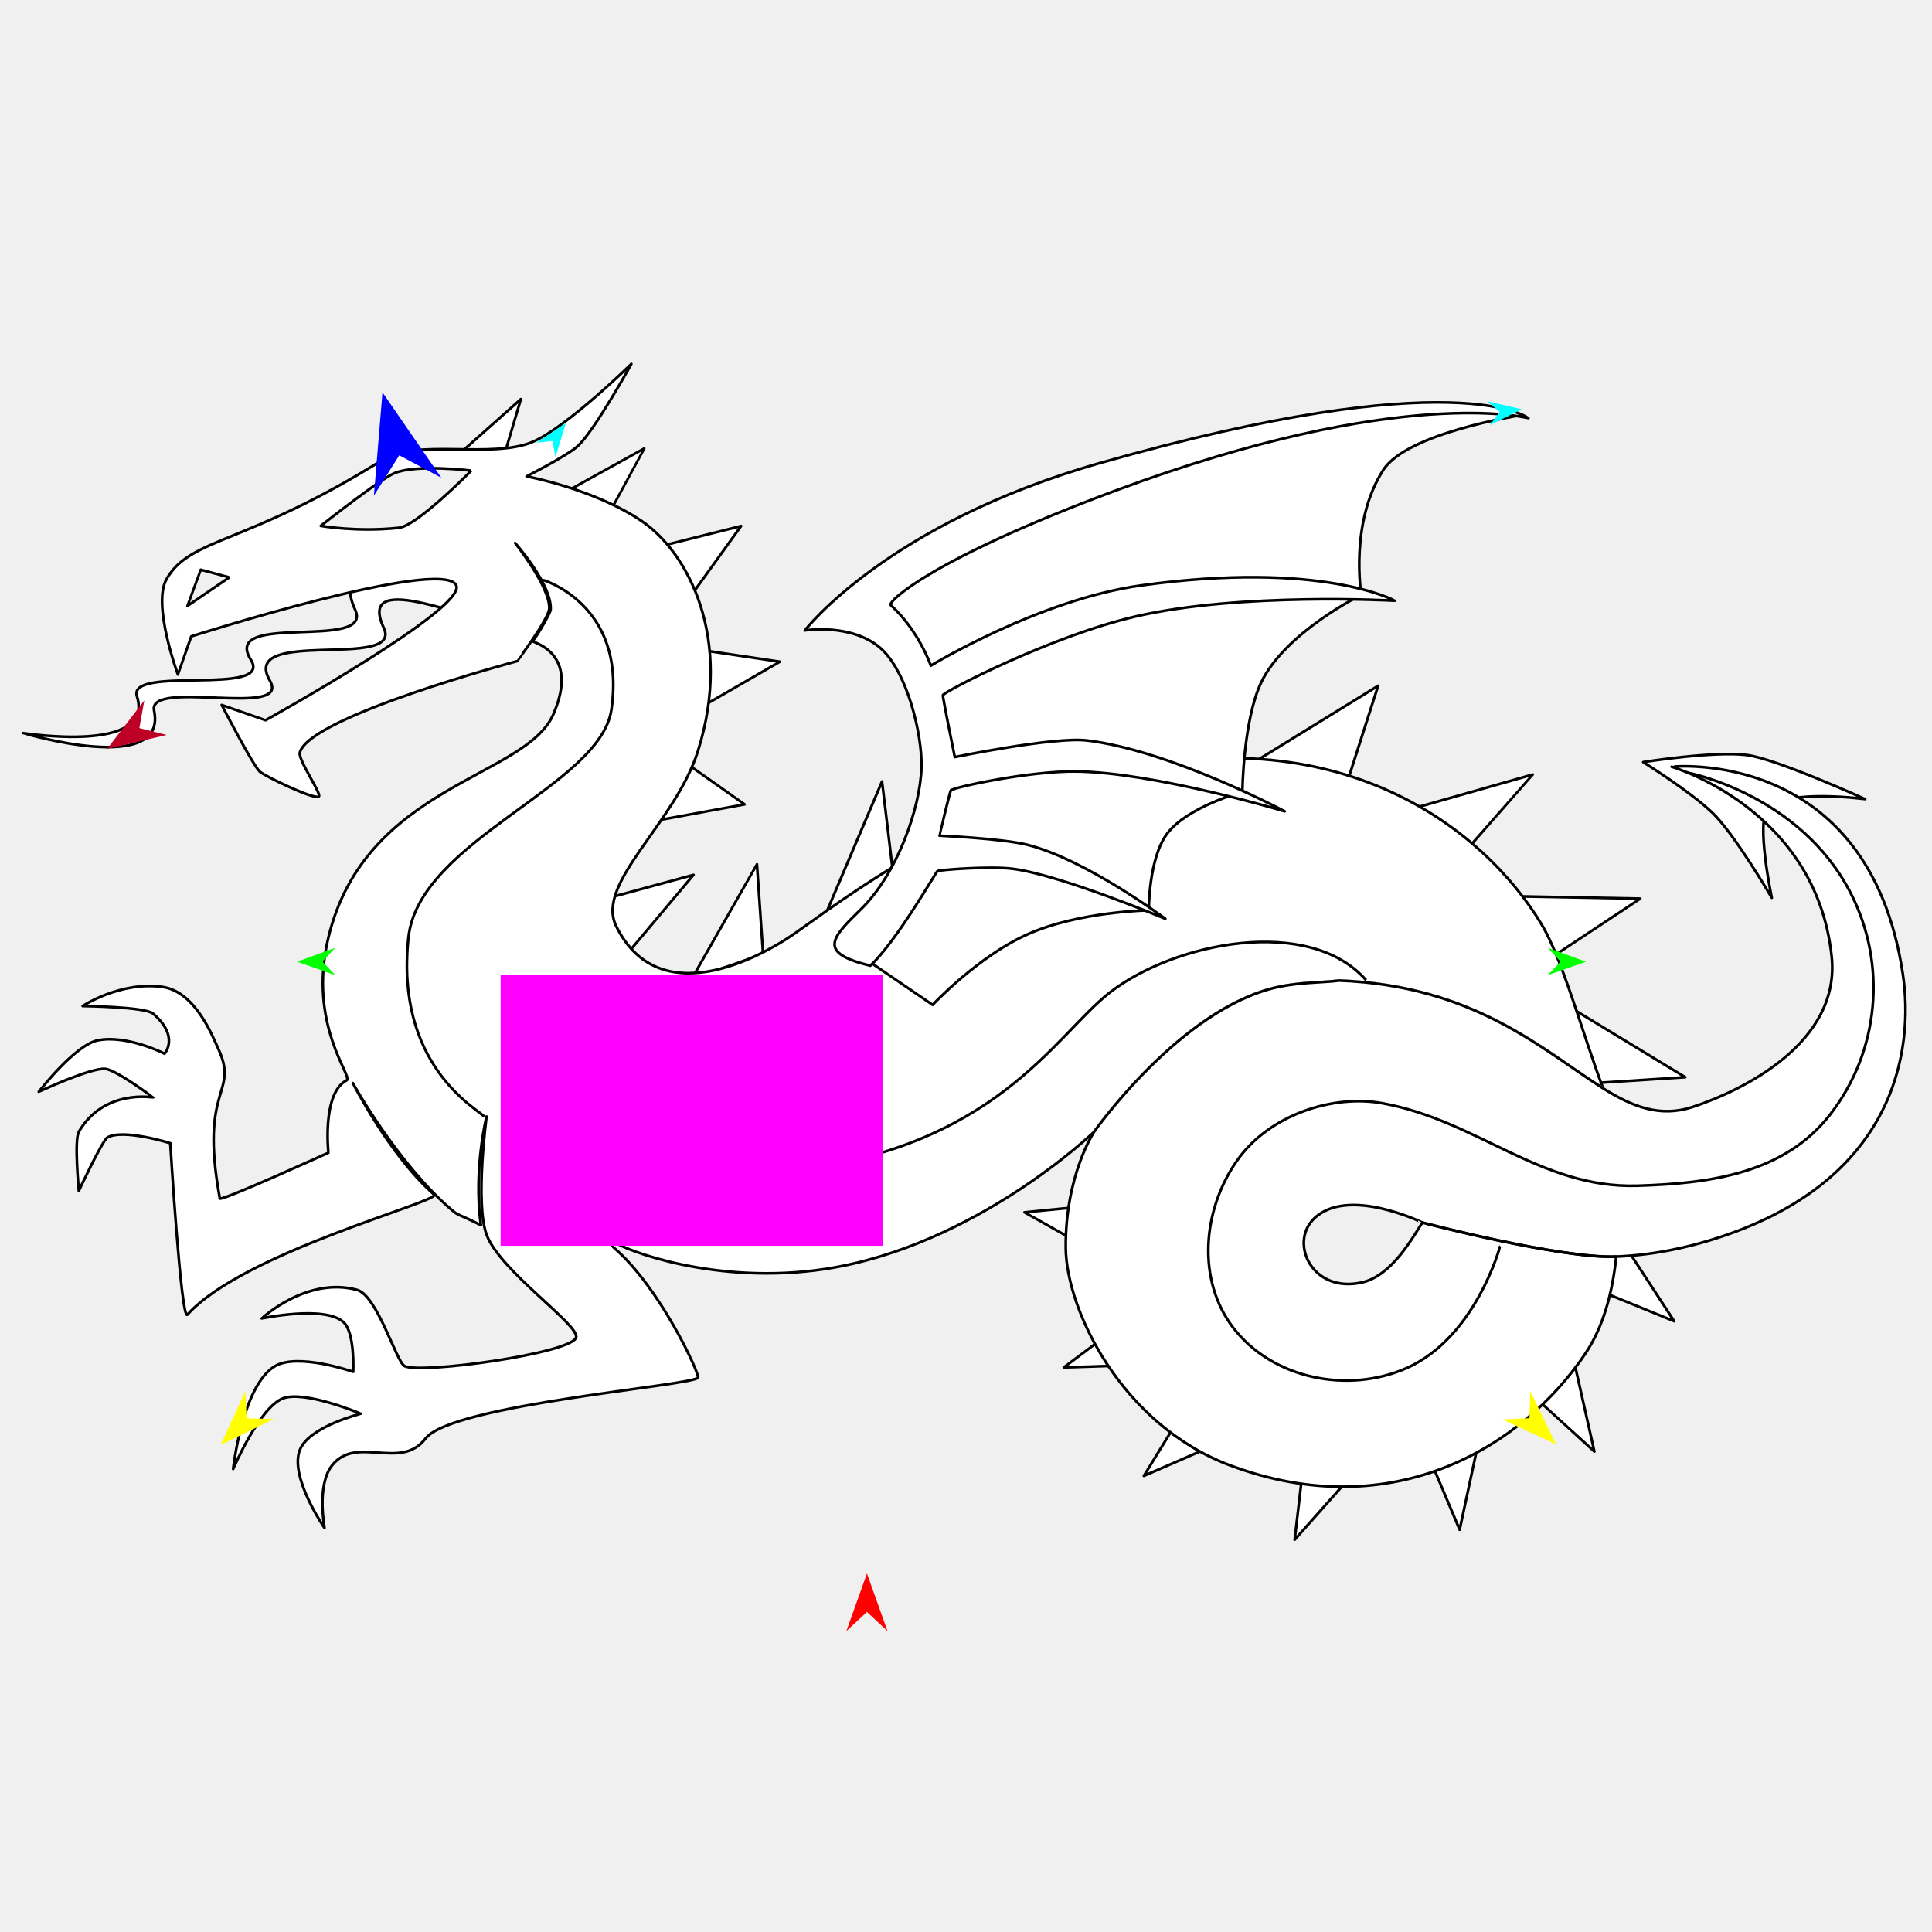
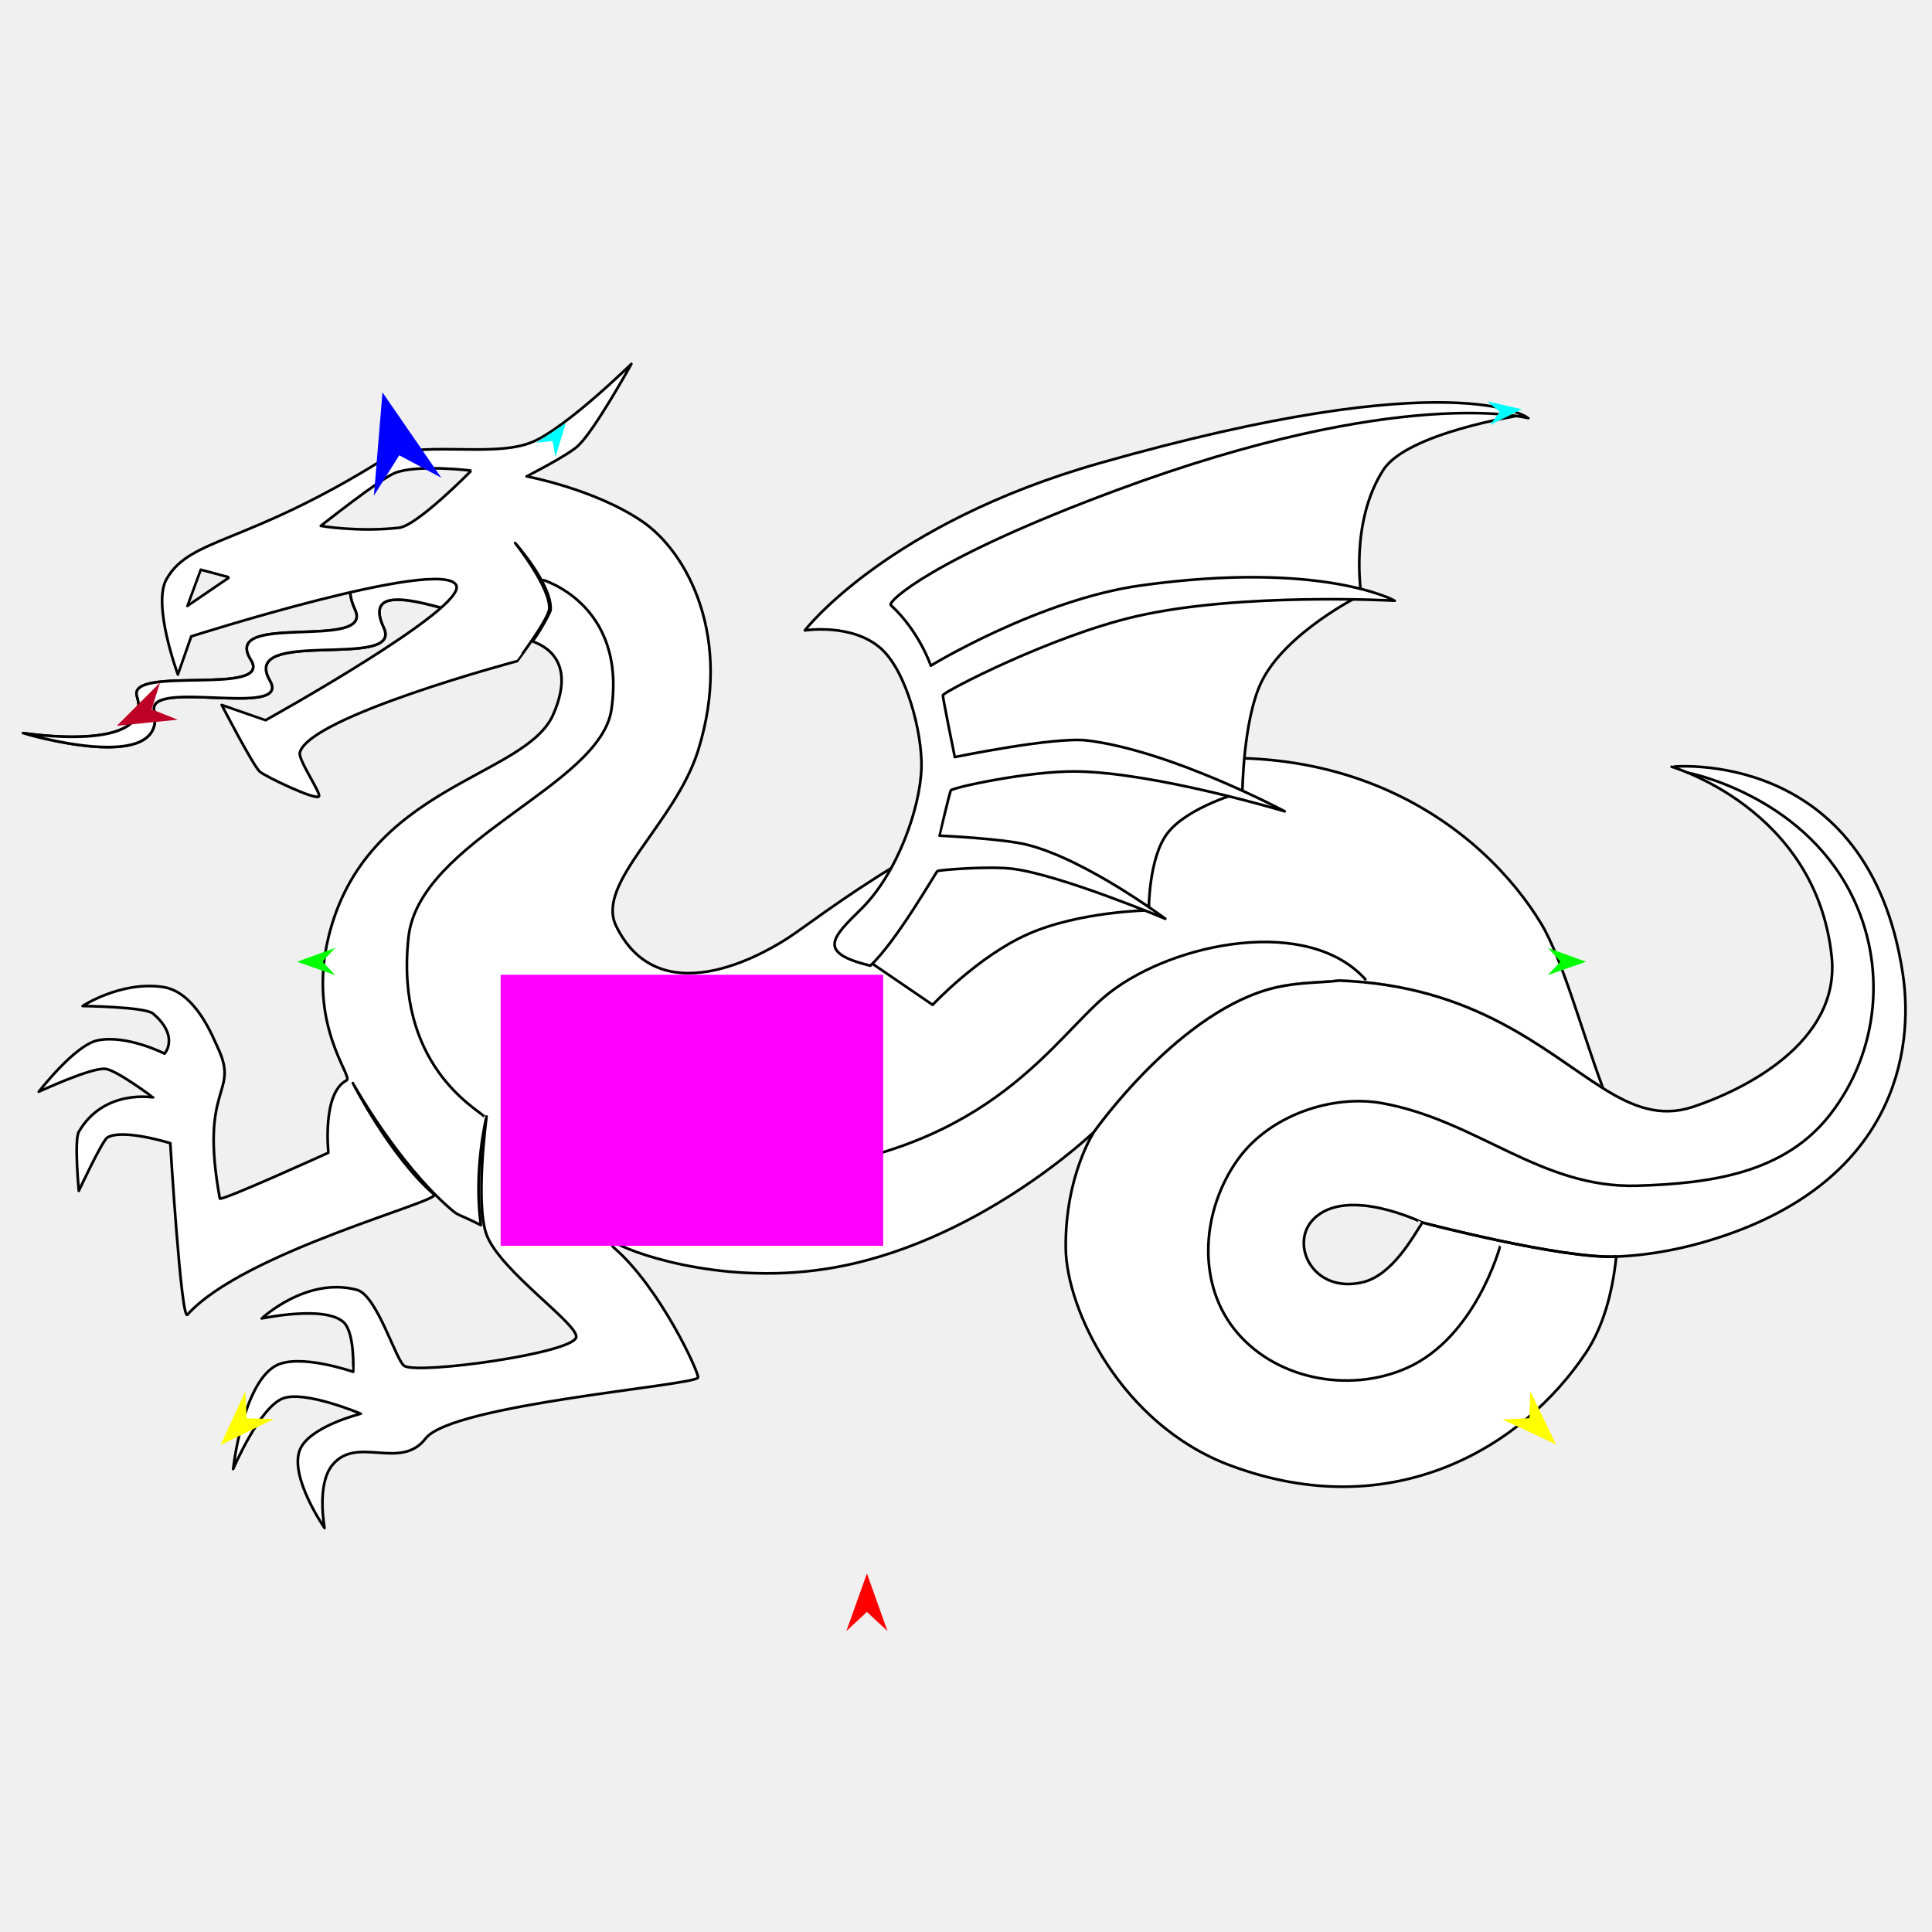
<svg xmlns="http://www.w3.org/2000/svg" version="1.1" id="Frame_0" width="720px" height="720px">
  <g id="dragon">
-     <g id="spines">
-       <path fill="#ffffff" fill-rule="evenodd" stroke="#000000" stroke-width="1" stroke-linejoin="round" d="M 186.872 231.321 C 191.401 229.932 182.109 220.415 178.322 218.519 C 166.813 212.757 120.901 202.328 132.348 227.217 C 139.498 242.764 82.109 227.737 93.473 245.855 C 102.140 259.673 47.357 247.832 51.049 259.524 C 57.839 281.034 8.628 273.190 8.624 273.192 C 8.629 273.191 62.550 289.365 57.425 264.838 C 54.917 252.837 108.736 267.788 100.574 253.666 C 88.959 233.571 150.420 249.877 143.013 233.973 C 132.152 210.652 178.842 233.784 186.872 231.321 M 170.467 169.769 C 170.469 169.769 187.865 169.769 187.867 169.769 C 187.868 169.767 194.104 148.760 194.105 148.758 C 194.102 148.760 170.469 169.767 170.467 169.769 M 651.106 281.393 C 638.728 279.795 612.370 284.019 612.366 284.019 C 612.369 284.021 629.619 294.749 638.146 302.873 C 646.335 310.675 660.296 334.575 660.298 334.579 C 660.298 334.575 654.148 305.683 658.985 301.091 C 666.544 293.916 695.095 297.809 695.099 297.808 C 695.094 297.807 662.112 282.814 651.106 281.393 M 425.209 476.171 C 425.208 476.168 418.762 448.142 418.761 448.139 C 418.757 448.140 381.808 451.794 381.804 451.795 C 381.808 451.797 425.205 476.169 425.209 476.171 M 446.201 508.019 C 446.199 508.017 426.192 487.360 426.190 487.358 C 426.187 487.361 396.448 509.592 396.445 509.594 C 396.450 509.594 446.196 508.020 446.201 508.019 M 471.938 530.161 C 471.936 530.160 445.711 518.358 445.708 518.356 C 445.707 518.360 426.287 550.006 426.285 550.010 C 426.290 550.008 471.934 530.163 471.938 530.161 M 515.542 536.576 C 515.539 536.576 486.783 536.910 486.780 536.910 C 486.779 536.914 482.487 573.795 482.487 573.799 C 482.490 573.795 515.538 536.579 515.542 536.576 M 554.420 521.394 C 554.418 521.395 529.551 535.840 529.548 535.841 C 529.550 535.844 543.966 570.062 543.967 570.065 C 543.968 570.060 554.419 521.398 554.420 521.394 M 583.226 492.374 C 583.225 492.377 566.716 515.924 566.715 515.927 C 566.717 515.929 594.163 540.936 594.166 540.939 C 594.165 540.934 583.227 492.379 583.226 492.374 M 596.555 450.393 C 596.554 450.396 589.004 478.145 589.003 478.148 C 589.007 478.149 623.920 492.373 623.924 492.375 C 623.921 492.370 596.558 450.397 596.555 450.393 M 585.499 375.609 C 585.500 375.612 590.990 403.841 590.991 403.844 C 590.995 403.844 628.047 401.446 628.051 401.445 C 628.046 401.443 585.503 375.612 585.499 375.609 M 558.931 333.917 C 558.932 333.920 576.636 357.834 576.638 357.836 C 576.641 357.834 611.282 334.894 611.285 334.892 C 611.280 334.892 558.936 333.917 558.931 333.917 M 515.344 304.497 C 515.347 304.499 544.324 319.251 544.327 319.252 C 544.330 319.249 571.207 288.651 571.209 288.648 C 571.204 288.649 515.350 304.496 515.344 304.497 M 461.103 287.911 C 461.107 287.912 501.532 293.155 501.536 293.156 C 501.537 293.152 513.583 255.578 513.584 255.574 C 513.578 255.577 461.108 287.908 461.103 287.911 M 305.016 347.017 C 305.018 347.015 332.975 326.701 332.978 326.699 C 332.978 326.696 328.711 291.246 328.710 291.242 C 328.708 291.248 305.018 347.012 305.016 347.017 M 257.796 364.783 C 257.799 364.782 284.386 355.591 284.389 355.590 C 284.389 355.587 282.091 322.106 282.091 322.103 C 282.088 322.107 257.798 364.778 257.796 364.783 M 219.713 336.548 C 219.714 336.550 232.515 356.901 232.517 356.903 C 232.519 356.900 258.450 326.046 258.453 326.043 C 258.449 326.044 219.716 336.547 219.713 336.548 M 255.170 284.019 C 255.168 284.022 241.711 306.342 241.709 306.344 C 241.713 306.344 277.491 299.779 277.494 299.778 C 277.492 299.777 255.172 284.021 255.170 284.019 M 259.766 241.996 C 259.766 241.999 258.781 264.975 258.781 264.978 C 258.784 264.976 290.624 246.595 290.627 246.593 C 290.624 246.592 259.769 241.997 259.766 241.996 M 244.664 203.913 C 244.665 203.915 256.810 222.953 256.811 222.955 C 256.813 222.952 276.179 196.037 276.181 196.034 C 276.178 196.035 244.667 203.912 244.664 203.913 M 209.207 184.215 C 209.209 184.215 227.262 190.780 227.264 190.781 C 227.265 190.778 240.066 167.145 240.068 167.143 C 240.064 167.145 209.210 184.213 209.207 184.215 Z" />
+     <g id="tongue">
+       <path fill="none" stroke="#000000" stroke-width="1" stroke-linejoin="round" d="M 186.872 231.321 C 191.401 229.932 182.109 220.415 178.322 218.519 C 166.813 212.757 120.901 202.328 132.348 227.217 C 139.498 242.764 82.109 227.737 93.473 245.855 C 102.140 259.673 47.357 247.832 51.049 259.524 C 57.839 281.034 8.628 273.190 8.624 273.192 C 8.629 273.191 62.550 289.365 57.425 264.838 C 54.917 252.837 108.736 267.788 100.574 253.666 C 88.959 233.571 150.420 249.877 143.013 233.973 C 132.152 210.652 178.842 233.784 186.872 231.321 " />
+       <path fill="#ffffff" fill-rule="evenodd" stroke="#000000" stroke-width="1" stroke-linecap="round" stroke-linejoin="round" d="M 178.322 218.519 C 166.813 212.757 120.901 202.328 132.348 227.217 C 139.498 242.764 82.109 227.737 93.473 245.855 C 102.140 259.673 47.357 247.832 51.049 259.524 C 57.839 281.034 8.628 273.190 8.624 273.192 C 8.629 273.191 62.550 289.365 57.425 264.838 C 54.917 252.837 108.736 267.788 100.574 253.666 C 88.959 233.571 150.420 249.877 143.013 233.973 C 132.152 210.652 178.842 233.784 186.872 231.321 C 191.401 229.932 182.109 220.415 178.322 218.519 Z" />
    </g>
    <g id="Layer_1">
      <path fill="#ffffff" fill-rule="evenodd" stroke="none" d="M 499.118 365.434 C 549.656 367.345 575.279 391.666 597.413 405.574 C 589.747 385.164 582.339 357.487 574.416 344.344 C 553.017 308.846 498.884 265.962 409.957 288.996 C 351.961 304.018 304.567 342.610 293.615 349.596 C 289.019 352.527 246.715 380.083 229.608 345.089 C 221.781 329.080 251.635 306.897 260.139 279.766 C 273.294 237.798 256.302 205.806 239.206 194.220 C 221.480 182.206 196.240 177.523 196.236 177.521 C 196.238 177.520 211.540 169.785 215.407 166.160 C 221.730 160.234 235.286 135.632 235.288 135.629 C 235.284 135.632 211.000 159.457 198.366 164.740 C 183.385 171.005 155.106 163.548 142.983 171.131 C 91.462 203.355 70.934 200.157 62.039 215.863 C 56.666 225.351 66.299 251.361 66.300 251.365 C 66.300 251.363 71.269 237.166 71.270 237.164 C 71.280 237.162 163.952 207.657 169.965 217.993 C 174.822 226.342 98.968 268.400 98.961 268.405 C 98.960 268.405 82.632 262.726 82.630 262.725 C 82.632 262.728 94.355 285.413 96.831 287.576 C 98.896 289.381 117.551 298.320 118.842 296.807 C 119.806 295.678 111.053 283.200 111.742 280.476 C 115.140 267.043 192.678 246.398 192.686 246.394 C 192.687 246.394 204.526 230.721 204.703 226.797 C 205.063 218.828 191.977 202.375 191.976 202.372 C 191.977 202.375 205.732 217.800 205.197 227.246 C 205.136 228.327 200.475 236.575 198.501 238.915 C 198.097 239.393 216.414 242.872 206.177 266.275 C 195.809 289.977 136.113 292.507 122.392 349.350 C 114.500 382.046 131.779 401.285 129.181 402.610 C 119.924 407.333 122.393 429.581 122.392 429.583 C 122.388 429.585 82.151 447.882 81.920 446.624 C 74.098 403.995 89.396 408.002 81.210 390.532 C 79.332 386.521 72.891 369.579 60.619 367.810 C 45.018 365.562 30.801 374.910 30.798 374.911 C 30.801 374.911 54.091 375.181 57.069 377.751 C 67.063 386.375 61.329 392.660 61.329 392.662 C 61.327 392.661 47.315 385.537 36.478 387.691 C 27.885 389.399 14.469 406.861 14.467 406.862 C 14.470 406.862 33.998 397.722 39.318 398.342 C 43.510 398.831 57.067 408.991 57.069 408.992 C 57.066 408.994 38.733 405.685 29.378 421.773 C 27.578 424.867 29.378 443.782 29.378 443.784 C 29.379 443.782 38.150 424.993 40.028 423.903 C 45.853 420.523 63.457 426.033 63.460 426.033 C 63.460 426.040 67.495 492.571 69.850 489.936 C 90.709 466.597 164.650 447.662 161.781 445.161 C 145.327 430.815 131.495 403.636 131.494 403.635 C 131.495 403.636 148.035 433.553 168.197 450.780 C 171.170 453.320 170.176 452.018 179.195 456.565 C 176.388 435.614 181.325 416.097 181.325 416.093 C 181.325 416.097 177.007 448.383 181.325 460.115 C 186.312 473.661 216.138 493.823 214.697 498.457 C 212.860 504.363 156.834 512.146 150.794 509.107 C 147.671 507.537 140.616 482.764 133.043 480.706 C 114.314 475.617 97.545 491.355 97.541 491.356 C 97.544 491.357 121.132 486.296 128.073 492.777 C 132.341 496.763 131.622 511.236 131.623 511.237 C 131.620 511.237 111.109 504.067 102.511 509.107 C 90.317 516.257 86.892 547.445 86.891 547.449 C 86.893 547.447 96.610 524.646 105.351 521.178 C 113.426 517.975 134.460 526.858 134.463 526.858 C 134.461 526.860 115.184 531.617 111.742 540.349 C 107.765 550.440 120.971 569.458 120.972 569.460 C 120.973 569.458 117.855 553.417 123.812 546.029 C 132.946 534.703 149.246 548.259 158.604 536.089 C 168.440 523.299 259.202 516.338 260.139 513.368 C 260.631 511.808 246.081 479.964 228.898 465.085 C 222.430 459.485 243.807 428.877 243.808 428.873 C 243.807 428.877 223.483 458.275 229.226 462.955 C 232.692 465.780 266.920 479.163 307.712 472.895 C 363.650 464.301 407.721 421.814 407.731 421.809 C 407.737 421.803 439.946 375.878 475.990 367.891 C 484.424 366.021 492.220 366.265 499.118 365.434 M 85.471 215.153 C 85.469 215.154 69.851 225.802 69.850 225.803 C 69.850 225.802 74.820 212.314 74.820 212.313 C 74.821 212.313 85.469 215.153 85.471 215.153 M 175.645 175.391 C 175.642 175.393 155.520 195.944 148.664 196.692 C 133.109 198.389 119.555 195.982 119.552 195.982 C 119.555 195.980 141.399 178.669 146.993 176.334 C 155.262 172.882 175.642 175.391 175.645 175.391 Z" />
      <path fill="none" stroke="#000000" stroke-width="1" stroke-linejoin="round" d="M 292.112 436.582 C 261.281 439.629 242.528 432.256 242.523 432.255 M 413.507 369.941 C 393.286 385.653 370.585 428.828 292.112 436.582 M 509.075 365.245 C 487.872 341.127 437.699 351.142 413.507 369.941 M 499.118 365.434 C 549.656 367.345 575.279 391.666 597.413 405.574 C 589.747 385.164 582.339 357.487 574.416 344.344 C 553.017 308.846 498.884 265.962 409.957 288.996 C 351.961 304.018 304.567 342.610 293.615 349.596 C 289.019 352.527 246.715 380.083 229.608 345.089 C 221.781 329.080 251.635 306.897 260.139 279.766 C 273.294 237.798 256.302 205.806 239.206 194.220 C 221.480 182.206 196.240 177.523 196.236 177.521 C 196.238 177.520 211.540 169.785 215.407 166.160 C 221.730 160.234 235.286 135.632 235.288 135.629 C 235.284 135.632 211.000 159.457 198.366 164.740 C 183.385 171.005 155.106 163.548 142.983 171.131 C 91.462 203.355 70.934 200.157 62.039 215.863 C 56.666 225.351 66.299 251.361 66.300 251.365 C 66.300 251.363 71.269 237.166 71.270 237.164 C 71.280 237.162 163.952 207.657 169.965 217.993 C 174.822 226.342 98.968 268.400 98.961 268.405 C 98.960 268.405 82.632 262.726 82.630 262.725 C 82.632 262.728 94.355 285.413 96.831 287.576 C 98.896 289.381 117.551 298.320 118.842 296.807 C 119.806 295.678 111.053 283.200 111.742 280.476 C 115.140 267.043 192.678 246.398 192.686 246.394 C 192.687 246.394 204.526 230.721 204.703 226.797 C 205.063 218.828 191.977 202.375 191.976 202.372 C 191.977 202.375 205.732 217.800 205.197 227.246 C 205.136 228.327 200.475 236.575 198.501 238.915 C 198.097 239.393 216.414 242.872 206.177 266.275 C 195.809 289.977 136.113 292.507 122.392 349.350 C 114.500 382.046 131.779 401.285 129.181 402.610 C 119.924 407.333 122.393 429.581 122.392 429.583 C 122.388 429.585 82.151 447.882 81.920 446.624 C 74.098 403.995 89.396 408.002 81.210 390.532 C 79.332 386.521 72.891 369.579 60.619 367.810 C 45.018 365.562 30.801 374.910 30.798 374.911 C 30.801 374.911 54.091 375.181 57.069 377.751 C 67.063 386.375 61.329 392.660 61.329 392.662 C 61.327 392.661 47.315 385.537 36.478 387.691 C 27.885 389.399 14.469 406.861 14.467 406.862 C 14.470 406.862 33.998 397.722 39.318 398.342 C 43.510 398.831 57.067 408.991 57.069 408.992 C 57.066 408.994 38.733 405.685 29.378 421.773 C 27.578 424.867 29.378 443.782 29.378 443.784 C 29.379 443.782 38.150 424.993 40.028 423.903 C 45.853 420.523 63.457 426.033 63.460 426.033 C 63.460 426.040 67.495 492.571 69.850 489.936 C 90.709 466.597 164.650 447.662 161.781 445.161 C 145.327 430.815 131.495 403.636 131.494 403.635 C 131.495 403.636 148.035 433.553 168.197 450.780 C 171.170 453.320 170.176 452.018 179.195 456.565 C 176.388 435.614 181.325 416.097 181.325 416.093 C 181.325 416.097 177.007 448.383 181.325 460.115 C 186.312 473.661 216.138 493.823 214.697 498.457 C 212.860 504.363 156.834 512.146 150.794 509.107 C 147.671 507.537 140.616 482.764 133.043 480.706 C 114.314 475.617 97.545 491.355 97.541 491.356 C 97.544 491.357 121.132 486.296 128.073 492.777 C 132.341 496.763 131.622 511.236 131.623 511.237 C 131.620 511.237 111.109 504.067 102.511 509.107 C 90.317 516.257 86.892 547.445 86.891 547.449 C 86.893 547.447 96.610 524.646 105.351 521.178 C 113.426 517.975 134.460 526.858 134.463 526.858 C 134.461 526.860 115.184 531.617 111.742 540.349 C 107.765 550.440 120.971 569.458 120.972 569.460 C 120.973 569.458 117.855 553.417 123.812 546.029 C 132.946 534.703 149.246 548.259 158.604 536.089 C 168.440 523.299 259.202 516.338 260.139 513.368 C 260.631 511.808 246.081 479.964 228.898 465.085 C 222.430 459.485 243.807 428.877 243.808 428.873 C 243.807 428.877 223.483 458.275 229.226 462.955 C 232.692 465.780 266.920 479.163 307.712 472.895 C 363.650 464.301 407.721 421.814 407.731 421.809 C 407.737 421.803 439.946 375.878 475.990 367.891 C 484.424 366.021 492.220 366.265 499.118 365.434 M 152.214 349.414 C 147.167 396.616 177.265 412.884 180.472 416.077 M 227.865 264.404 C 223.737 293.064 156.100 313.070 152.214 349.414 M 201.787 215.927 C 201.790 215.932 233.577 224.738 227.865 264.404 M 85.471 215.153 C 85.469 215.154 69.851 225.802 69.850 225.803 C 69.850 225.802 74.820 212.314 74.820 212.313 C 74.821 212.313 85.469 215.153 85.471 215.153 M 175.645 175.391 C 175.642 175.393 155.520 195.944 148.664 196.692 C 133.109 198.389 119.555 195.982 119.552 195.982 C 119.555 195.980 141.399 178.669 146.993 176.334 C 155.262 172.882 175.642 175.391 175.645 175.391 " />
      <path fill="none" stroke="#ffffff" stroke-width="1" stroke-linecap="butt" stroke-linejoin="round" d="M 407.731 421.809 C 407.737 421.803 439.946 375.878 475.990 367.891 " />
      <path fill="none" stroke="#ffffff" stroke-width="1" stroke-linecap="butt" stroke-linejoin="round" d="M 475.990 367.891 C 484.424 366.021 492.220 366.265 499.118 365.434 " />
      <path fill="none" stroke="#ffffff" stroke-width="1" stroke-linecap="butt" stroke-linejoin="round" d="M 499.118 365.434 C 549.656 367.345 575.279 391.666 597.413 405.574 " />
      <path fill="#ffffff" fill-rule="evenodd" stroke="#000000" stroke-width="1" stroke-linejoin="round" d="M 507.787 477.872 C 518.782 475.284 526.500 461.119 530.066 455.613 C 530.067 455.610 501.994 441.837 489.543 454.298 C 480.355 463.493 489.229 482.239 507.787 477.872 M 637.168 462.245 C 628.474 464.875 616.513 467.698 602.333 468.304 C 600.872 482.286 597.322 494.643 591.016 504.137 C 567.954 538.854 519.267 568.991 458.239 546.029 C 417.921 530.860 397.391 488.135 397.176 465.085 C 396.923 438.065 407.730 421.815 407.731 421.809 C 407.737 421.803 439.946 375.878 475.990 367.891 C 484.424 366.021 492.220 366.265 499.118 365.434 C 549.656 367.345 575.279 391.666 597.413 405.574 C 608.369 412.459 618.661 416.526 630.778 412.542 C 649.327 406.444 686.001 388.670 682.610 356.450 C 676.802 301.259 622.973 285.756 622.967 285.749 C 622.976 285.757 696.351 278.055 709.122 362.934 C 713.374 391.192 706.636 441.232 637.168 462.245 Z" />
      <path fill="none" stroke="#000000" stroke-width="1" stroke-linejoin="round" d="M 602.333 468.304 C 581.770 469.184 530.065 455.618 530.066 455.613 C 530.065 455.618 581.770 469.184 602.333 468.304 C 581.770 469.184 530.065 455.618 530.066 455.613 " />
      <path fill="none" stroke="#000000" stroke-width="1" stroke-linejoin="round" d="M 559.064 464.375 C 559.060 464.380 550.028 498.384 524.272 509.817 C 502.402 519.526 474.250 513.871 459.659 494.907 C 445.906 477.033 448.091 450.860 461.079 432.424 C 473.135 415.310 496.862 407.850 515.042 411.122 C 550.553 417.515 574.121 442.963 610.186 441.883 C 637.837 441.055 665.134 437.148 682.088 415.289 C 700.362 391.728 703.308 359.597 689.795 333.019 C 670.866 295.785 628.630 287.882 628.624 287.877 M 602.333 468.304 C 581.770 469.184 530.065 455.618 530.066 455.613 " />
    </g>
    <g id="wing">
      <path fill="#ffffff" fill-rule="evenodd" stroke="#000000" stroke-width="1" stroke-linejoin="round" d="M 566.173 154.848 C 566.167 154.850 524.403 161.356 515.535 175.106 C 502.845 194.784 507.321 221.659 507.320 221.664 C 507.316 221.667 478.793 235.695 469.937 254.480 C 463.273 268.614 463.004 295.112 463.004 295.116 C 463.001 295.118 442.576 300.579 434.973 310.663 C 427.999 319.913 428.120 339.250 428.119 339.253 C 428.114 339.254 402.281 339.606 382.996 348.166 C 364.491 356.380 347.562 374.471 347.559 374.474 C 347.556 374.472 323.862 358.294 323.859 358.292 C 323.861 358.288 345.396 315.915 345.398 315.911 C 345.399 315.905 346.792 262.072 346.793 262.067 C 346.790 262.064 322.624 226.739 322.621 226.736 C 322.629 226.731 360.479 193.843 397.095 182.324 C 532.650 139.678 566.156 154.851 566.173 154.848 Z" />
      <path fill="#ffffff" fill-rule="evenodd" stroke="#000000" stroke-width="1" stroke-linejoin="round" d="M 569.584 155.835 C 569.568 155.837 542.986 134.708 409.771 172.610 C 330.487 195.168 299.959 234.923 299.948 234.930 C 299.950 234.930 317.200 232.191 327.977 241.394 C 337.922 249.887 343.748 273.459 343.395 286.074 C 342.969 301.356 334.190 325.779 320.946 338.751 C 309.854 349.615 304.485 355.038 324.341 359.888 C 334.137 350.811 348.793 324.977 349.365 324.626 C 350.125 324.160 369.072 322.676 377.620 323.806 C 395.649 326.191 434.267 342.389 434.272 342.391 C 434.267 342.388 404.840 320.385 382.899 314.840 C 373.623 312.496 350.139 311.429 350.136 311.428 C 350.137 311.427 353.968 294.949 354.381 294.525 C 355.498 293.378 383.538 287.307 400.952 287.494 C 430.244 287.810 478.764 302.361 478.772 302.362 C 478.765 302.359 436.299 279.669 405.000 275.940 C 392.895 274.498 355.828 282.134 355.823 282.134 C 355.823 282.132 351.204 259.499 351.393 259.063 C 352.017 257.625 391.739 237.040 423.131 229.755 C 462.354 220.653 519.767 223.862 519.777 223.862 C 519.768 223.861 492.679 208.815 425.244 218.171 C 387.274 223.439 346.901 248.058 346.893 248.061 C 346.891 248.059 342.551 235.225 331.978 225.512 C 330.622 224.267 347.395 208.177 415.993 182.727 C 522.318 143.280 569.568 155.838 569.584 155.835 Z" />
    </g>
    <g id="specs_2">
      <path fill="#ff00ff" fill-rule="evenodd" stroke="none" d="M 186.572 464.283 C 186.587 464.283 329.119 464.283 329.134 464.283 C 329.134 464.273 329.134 363.282 329.134 363.272 C 329.119 363.272 186.587 363.272 186.572 363.272 C 186.572 363.282 186.572 464.273 186.572 464.283 Z" />
      <path fill="#ff0000" fill-rule="evenodd" stroke="none" d="M 323.080 586.393 C 323.080 586.395 330.741 607.846 330.742 607.848 C 330.741 607.848 323.080 600.720 323.080 600.719 C 323.079 600.720 315.418 607.848 315.417 607.848 C 315.418 607.846 323.079 586.395 323.080 586.393 Z" />
      <path fill="#0000ff" fill-rule="evenodd" stroke="none" d="M 142.538 146.229 C 142.540 146.232 164.437 178.015 164.439 178.018 C 164.438 178.017 148.786 169.687 148.785 169.686 C 148.784 169.687 139.349 184.699 139.348 184.700 C 139.348 184.696 142.538 146.233 142.538 146.229 Z" />
      <path fill="#00ff00" fill-rule="evenodd" stroke="none" d="M 110.696 358.406 C 110.697 358.406 124.887 353.257 124.888 353.257 C 124.888 353.257 120.190 358.358 120.189 358.358 C 120.190 358.359 124.939 363.412 124.939 363.412 C 124.938 363.412 110.697 358.407 110.696 358.406 Z" />
      <path fill="#ffff00" fill-rule="evenodd" stroke="none" d="M 82.227 538.502 C 82.228 538.500 91.430 518.465 91.431 518.463 C 91.431 518.464 91.916 528.581 91.916 528.582 C 91.917 528.582 102.042 528.827 102.043 528.827 C 102.041 528.828 82.229 538.501 82.227 538.502 Z" />
      <path fill="#ffff00" fill-rule="evenodd" stroke="none" d="M 579.880 538.256 C 579.879 538.254 570.277 518.408 570.276 518.406 C 570.276 518.407 569.994 528.532 569.994 528.533 C 569.993 528.533 559.875 528.981 559.874 528.981 C 559.876 528.982 579.878 538.255 579.880 538.256 Z" />
      <path fill="#00ff00" fill-rule="evenodd" stroke="none" d="M 591.052 358.406 C 591.050 358.406 576.861 353.257 576.859 353.257 C 576.860 353.257 581.558 358.358 581.558 358.358 C 581.558 358.359 576.809 363.412 576.808 363.412 C 576.810 363.412 591.050 358.407 591.052 358.406 Z" />
-       <path fill="#00ffff" fill-rule="evenodd" stroke="none" d="M 567.133 152.521 C 567.132 152.522 555.283 158.409 555.282 158.410 C 555.282 158.409 558.869 153.502 558.870 153.502 C 558.869 153.501 554.234 149.570 554.233 149.570 C 554.234 149.570 567.132 152.521 567.133 152.521 Z" />
-       <path fill="#00ffff" fill-rule="evenodd" stroke="none" d="M 210.898 157.685 C 210.897 157.686 199.861 164.985 199.860 164.986 C 199.860 164.986 205.905 164.343 205.905 164.343 C 205.906 164.344 206.982 170.326 206.982 170.326 C 206.982 170.325 210.897 157.687 210.898 157.685 Z" />
-       <path fill="#be0027" fill-rule="evenodd" stroke="none" d="M 39.904 279.093 C 39.906 279.092 62.085 273.902 62.087 273.901 C 62.086 273.901 51.943 271.327 51.942 271.327 C 51.942 271.326 53.779 261.024 53.779 261.023 C 53.778 261.025 39.905 279.091 39.904 279.093 Z" />
+       <path fill="#00ffff" fill-rule="evenodd" stroke="none" d="M 567.134 152.521 C 567.132 152.521 555.283 158.409 555.282 158.410 C 555.282 158.409 558.869 153.502 558.870 153.502 C 558.869 153.501 554.233 149.570 554.233 149.569 C 554.234 149.570 567.132 152.521 567.134 152.521 Z" />
+       <path fill="#00ffff" fill-rule="evenodd" stroke="none" d="M 210.898 157.685 C 210.897 157.686 199.861 164.985 199.860 164.986 C 199.860 164.986 205.905 164.343 205.906 164.343 C 205.906 164.344 206.982 170.326 206.982 170.327 C 206.982 170.325 210.897 157.687 210.898 157.685 Z" />
+       <path fill="#be0027" fill-rule="evenodd" stroke="none" d="M 43.557 270.475 C 43.560 270.475 66.224 268.210 66.227 268.210 C 66.226 268.210 56.503 264.340 56.502 264.340 C 56.503 264.339 59.662 254.363 59.663 254.362 C 59.661 254.364 43.559 270.474 43.557 270.475 Z" />
    </g>
  </g>
</svg>
